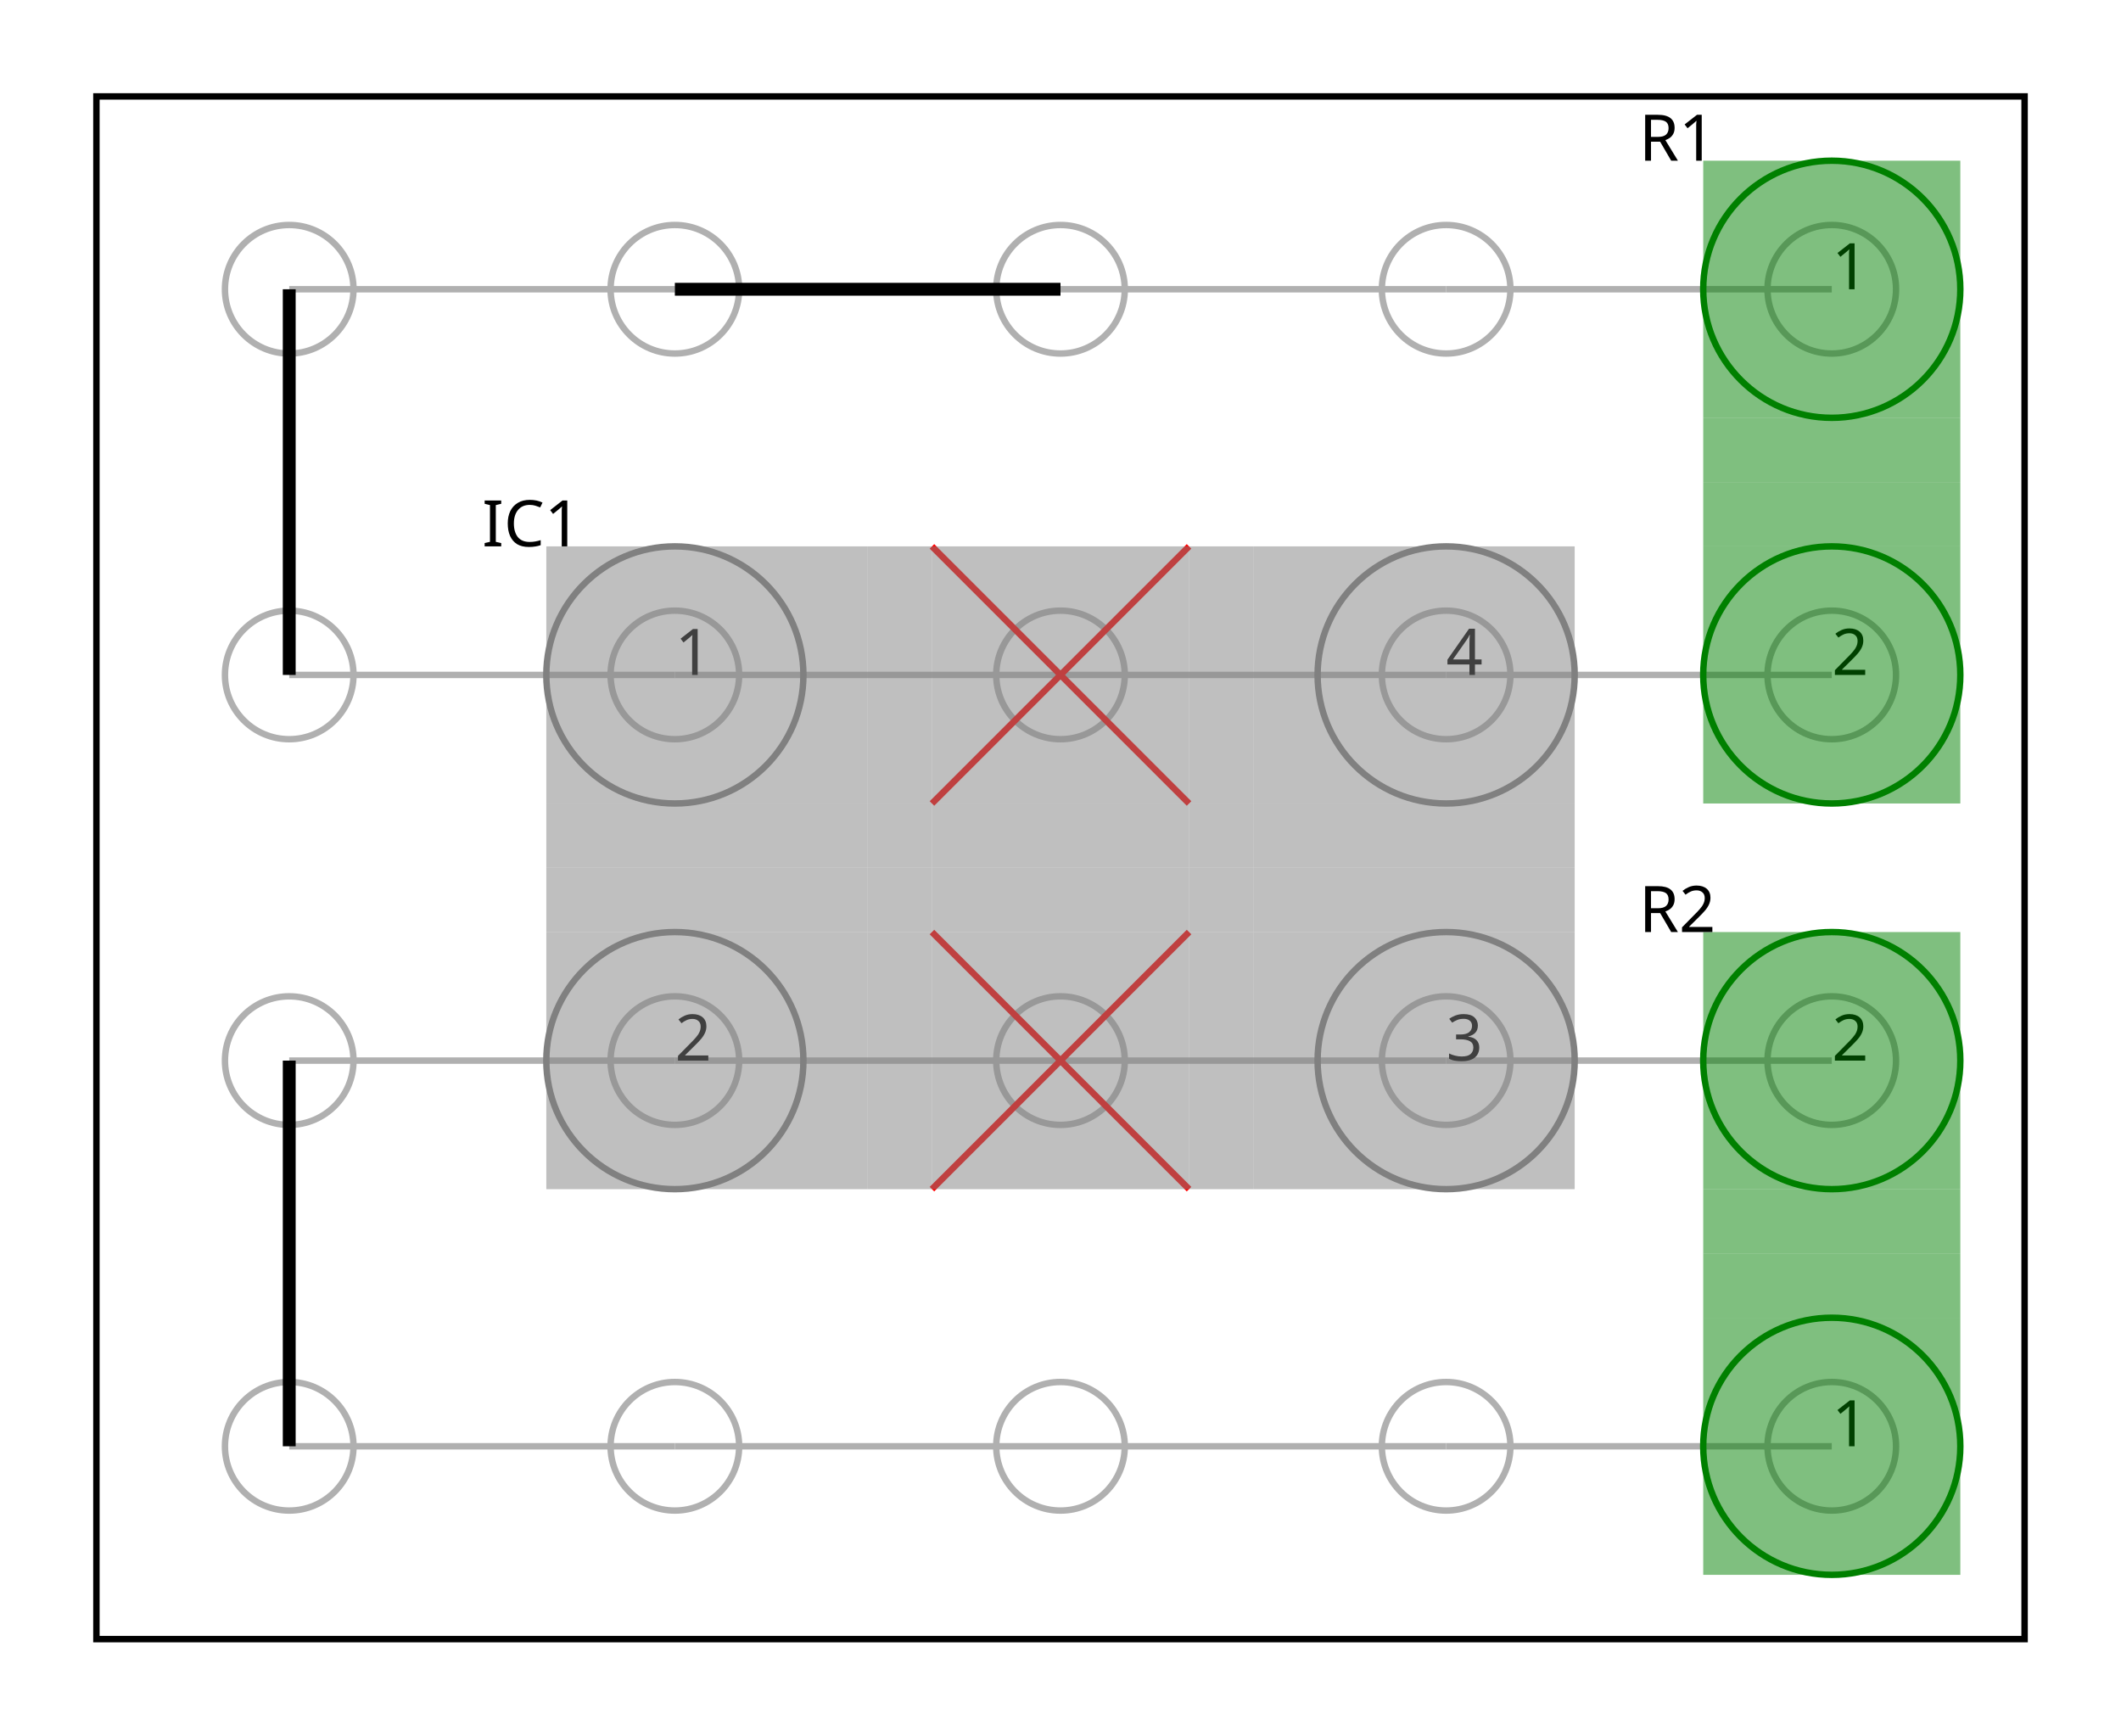
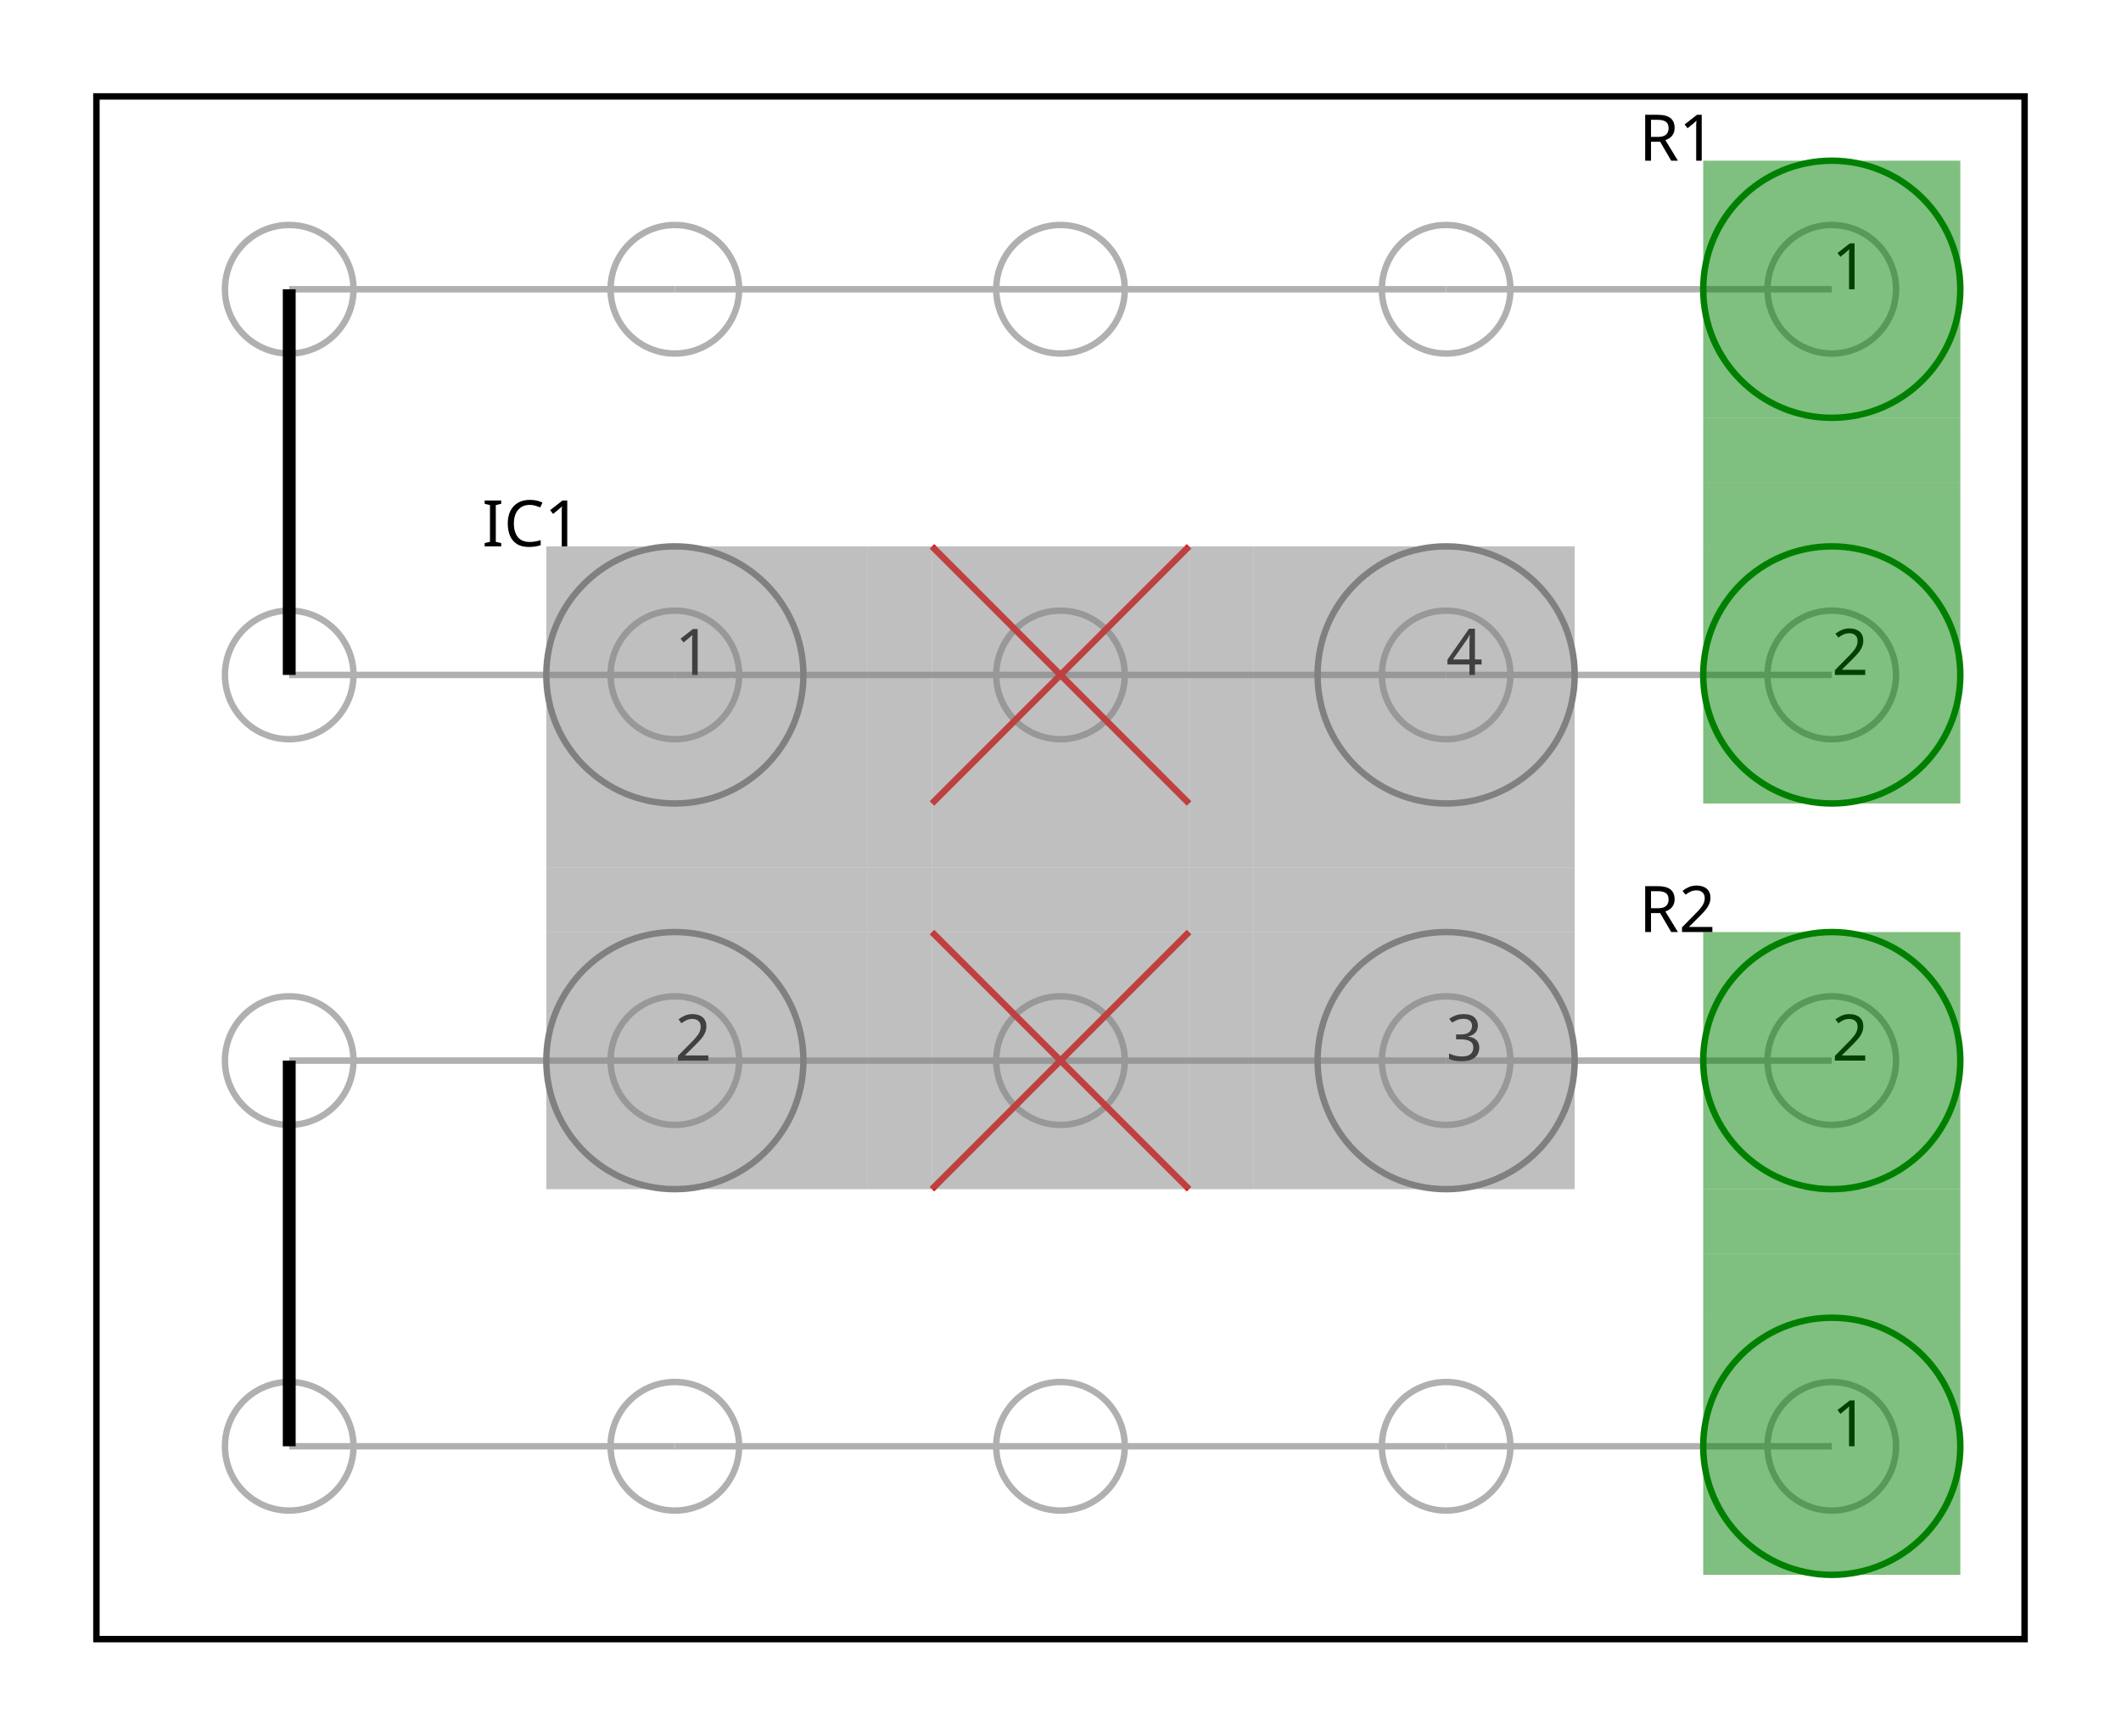
<svg xmlns="http://www.w3.org/2000/svg" width="330.0" height="270.0">
  <g transform="translate(15.0 15.0)">
    <rect x="0" y="0" width="300.0" height="240.0" fill="transparent" stroke="black" stroke-width="1.0" />
    <circle cx="30.0" cy="90.0" r="10.0" stroke="#B0B0B0" stroke-width="1.0" fill="transparent" />
    <circle cx="90.0" cy="150.0" r="10.0" stroke="#B0B0B0" stroke-width="1.0" fill="transparent" />
    <circle cx="210.0" cy="150.0" r="10.0" stroke="#B0B0B0" stroke-width="1.0" fill="transparent" />
    <circle cx="30.0" cy="30.0" r="10.0" stroke="#B0B0B0" stroke-width="1.0" fill="transparent" />
    <circle cx="90.0" cy="210.0" r="10.0" stroke="#B0B0B0" stroke-width="1.0" fill="transparent" />
    <circle cx="210.0" cy="210.0" r="10.0" stroke="#B0B0B0" stroke-width="1.0" fill="transparent" />
    <circle cx="210.0" cy="30.0" r="10.0" stroke="#B0B0B0" stroke-width="1.0" fill="transparent" />
    <circle cx="210.0" cy="90.0" r="10.0" stroke="#B0B0B0" stroke-width="1.0" fill="transparent" />
    <circle cx="150.0" cy="90.0" r="10.0" stroke="#B0B0B0" stroke-width="1.0" fill="transparent" />
    <circle cx="150.0" cy="30.0" r="10.0" stroke="#B0B0B0" stroke-width="1.0" fill="transparent" />
    <circle cx="150.0" cy="210.0" r="10.0" stroke="#B0B0B0" stroke-width="1.0" fill="transparent" />
    <circle cx="270.0" cy="210.0" r="10.0" stroke="#B0B0B0" stroke-width="1.0" fill="transparent" />
    <circle cx="150.0" cy="150.0" r="10.0" stroke="#B0B0B0" stroke-width="1.0" fill="transparent" />
    <circle cx="270.0" cy="150.0" r="10.0" stroke="#B0B0B0" stroke-width="1.0" fill="transparent" />
    <circle cx="90.0" cy="30.0" r="10.0" stroke="#B0B0B0" stroke-width="1.0" fill="transparent" />
    <circle cx="30.0" cy="210.0" r="10.0" stroke="#B0B0B0" stroke-width="1.0" fill="transparent" />
    <circle cx="270.0" cy="90.0" r="10.0" stroke="#B0B0B0" stroke-width="1.0" fill="transparent" />
    <circle cx="90.0" cy="90.0" r="10.0" stroke="#B0B0B0" stroke-width="1.0" fill="transparent" />
    <circle cx="30.0" cy="150.0" r="10.0" stroke="#B0B0B0" stroke-width="1.0" fill="transparent" />
    <circle cx="270.0" cy="30.0" r="10.0" stroke="#B0B0B0" stroke-width="1.0" fill="transparent" />
    <line x1="150.0" y1="90.0" x2="210.0" y2="90.0" stroke="#B0B0B0" stroke-width="1.0" />
    <line x1="150.0" y1="30.0" x2="210.0" y2="30.0" stroke="#B0B0B0" stroke-width="1.0" />
    <line x1="210.0" y1="90.0" x2="270.0" y2="90.0" stroke="#B0B0B0" stroke-width="1.0" />
    <line x1="30.0" y1="210.0" x2="90.0" y2="210.0" stroke="#B0B0B0" stroke-width="1.0" />
    <line x1="210.0" y1="30.0" x2="270.0" y2="30.0" stroke="#B0B0B0" stroke-width="1.0" />
    <line x1="30.0" y1="150.0" x2="90.0" y2="150.0" stroke="#B0B0B0" stroke-width="1.0" />
    <line x1="150.0" y1="150.0" x2="210.0" y2="150.0" stroke="#B0B0B0" stroke-width="1.0" />
    <line x1="90.0" y1="210.0" x2="150.0" y2="210.0" stroke="#B0B0B0" stroke-width="1.0" />
    <line x1="90.0" y1="30.0" x2="150.0" y2="30.0" stroke="#B0B0B0" stroke-width="1.0" />
    <line x1="210.0" y1="150.0" x2="270.0" y2="150.0" stroke="#B0B0B0" stroke-width="1.0" />
    <line x1="90.0" y1="90.0" x2="150.0" y2="90.0" stroke="#B0B0B0" stroke-width="1.0" />
    <line x1="150.0" y1="210.0" x2="210.0" y2="210.0" stroke="#B0B0B0" stroke-width="1.0" />
    <line x1="30.0" y1="30.0" x2="90.0" y2="30.0" stroke="#B0B0B0" stroke-width="1.0" />
    <line x1="210.0" y1="210.0" x2="270.0" y2="210.0" stroke="#B0B0B0" stroke-width="1.0" />
    <line x1="30.0" y1="90.0" x2="90.0" y2="90.0" stroke="#B0B0B0" stroke-width="1.0" />
    <line x1="90.0" y1="150.0" x2="150.0" y2="150.0" stroke="#B0B0B0" stroke-width="1.0" />
    <line x1="130.0" y1="70.0" x2="170.0" y2="110.0" stroke="red" stroke-width="1.0" />
    <line x1="170.0" y1="70.0" x2="130.0" y2="110.0" stroke="red" stroke-width="1.0" />
    <line x1="130.0" y1="130.0" x2="170.0" y2="170.0" stroke="red" stroke-width="1.0" />
    <line x1="170.0" y1="130.0" x2="130.0" y2="170.0" stroke="red" stroke-width="1.0" />
    <line x1="30.0" y1="30.0" x2="30.0" y2="90.0" stroke="black" stroke-width="2.0" />
    <line x1="30.0" y1="150.0" x2="30.0" y2="210.0" stroke="black" stroke-width="2.0" />
-     <line x1="90.0" y1="30.0" x2="150.0" y2="30.0" stroke="black" stroke-width="2.0" />
-     <circle cx="270.0" cy="90.0" r="20" stroke="#008000" stroke-width="1.0" fill="transparent" />
-     <text x="270.0" y="90.0" font-family="Verdana" font-size="10" color="black">2</text>
-     <circle cx="270.0" cy="30.0" r="20" stroke="#008000" stroke-width="1.0" fill="transparent" />
-     <text x="270.0" y="30.0" font-family="Verdana" font-size="10" color="black">1</text>
-     <rect x="250.0" y="60.0" width="40.0" height="10.0" fill="#008000" fill-opacity="0.5" />
-     <rect x="250.0" y="70.0" width="40.0" height="40.0" fill="#008000" fill-opacity="0.5" />
-     <rect x="250.0" y="10.0" width="40.0" height="40.0" fill="#008000" fill-opacity="0.5" />
-     <rect x="250.0" y="50.0" width="40.0" height="10.0" fill="#008000" fill-opacity="0.5" />
-     <text x="240.0" y="10.0" font-family="Verdana" font-size="10" color="black">R1</text>
+     <circle cx="270.0" cy="210.0" r="20" stroke="#008000" stroke-width="1.0" fill="transparent" />
+     <text x="270.0" y="210.0" font-family="Verdana" font-size="10" color="black">1</text>
    <circle cx="270.0" cy="150.0" r="20" stroke="#008000" stroke-width="1.0" fill="transparent" />
    <text x="270.0" y="150.0" font-family="Verdana" font-size="10" color="black">2</text>
-     <circle cx="270.0" cy="210.0" r="20" stroke="#008000" stroke-width="1.0" fill="transparent" />
-     <text x="270.0" y="210.0" font-family="Verdana" font-size="10" color="black">1</text>
    <rect x="250.0" y="130.0" width="40.0" height="40.0" fill="#008000" fill-opacity="0.5" />
    <rect x="250.0" y="170.0" width="40.0" height="10.0" fill="#008000" fill-opacity="0.5" />
    <rect x="250.0" y="180.0" width="40.0" height="10.0" fill="#008000" fill-opacity="0.5" />
    <rect x="250.0" y="190.0" width="40.0" height="40.0" fill="#008000" fill-opacity="0.5" />
    <text x="240.0" y="130.0" font-family="Verdana" font-size="10" color="black">R2</text>
    <circle cx="210.0" cy="150.0" r="20" stroke="#808080" stroke-width="1.0" fill="transparent" />
    <text x="210.0" y="150.0" font-family="Verdana" font-size="10" color="black">3</text>
+     <circle cx="90.0" cy="150.0" r="20" stroke="#808080" stroke-width="1.0" fill="transparent" />
+     <text x="90.0" y="150.0" font-family="Verdana" font-size="10" color="black">2</text>
    <circle cx="210.0" cy="90.0" r="20" stroke="#808080" stroke-width="1.0" fill="transparent" />
    <text x="210.0" y="90.0" font-family="Verdana" font-size="10" color="black">4</text>
    <circle cx="90.0" cy="90.0" r="20" stroke="#808080" stroke-width="1.0" fill="transparent" />
    <text x="90.0" y="90.0" font-family="Verdana" font-size="10" color="black">1</text>
-     <circle cx="90.0" cy="150.0" r="20" stroke="#808080" stroke-width="1.0" fill="transparent" />
-     <text x="90.0" y="150.0" font-family="Verdana" font-size="10" color="black">2</text>
    <rect x="70.0" y="120.0" width="40.0" height="10.0" fill="#808080" fill-opacity="0.5" />
    <rect x="110.0" y="120.0" width="10.0" height="10.0" fill="#808080" fill-opacity="0.5" />
    <rect x="70.0" y="130.0" width="40.0" height="40.0" fill="#808080" fill-opacity="0.5" />
    <rect x="110.0" y="130.0" width="10.0" height="40.0" fill="#808080" fill-opacity="0.5" />
    <rect x="180.0" y="120.0" width="10.0" height="10.0" fill="#808080" fill-opacity="0.5" />
    <rect x="190.0" y="120.0" width="40.0" height="10.0" fill="#808080" fill-opacity="0.5" />
    <rect x="180.0" y="130.0" width="10.0" height="40.0" fill="#808080" fill-opacity="0.5" />
    <rect x="190.0" y="130.0" width="40.0" height="40.0" fill="#808080" fill-opacity="0.5" />
    <rect x="120.0" y="120.0" width="10.0" height="10.0" fill="#808080" fill-opacity="0.5" />
    <rect x="130.0" y="120.0" width="40.0" height="10.0" fill="#808080" fill-opacity="0.5" />
    <rect x="170.0" y="120.0" width="10.0" height="10.0" fill="#808080" fill-opacity="0.5" />
    <rect x="120.0" y="130.0" width="10.0" height="40.0" fill="#808080" fill-opacity="0.5" />
    <rect x="130.0" y="130.0" width="40.0" height="40.0" fill="#808080" fill-opacity="0.5" />
    <rect x="170.0" y="130.0" width="10.0" height="40.0" fill="#808080" fill-opacity="0.5" />
    <rect x="180.0" y="70.0" width="10.0" height="40.0" fill="#808080" fill-opacity="0.5" />
    <rect x="190.0" y="70.0" width="40.0" height="40.0" fill="#808080" fill-opacity="0.5" />
    <rect x="180.0" y="110.0" width="10.0" height="10.0" fill="#808080" fill-opacity="0.5" />
    <rect x="190.0" y="110.0" width="40.0" height="10.0" fill="#808080" fill-opacity="0.5" />
    <rect x="70.0" y="70.0" width="40.0" height="40.0" fill="#808080" fill-opacity="0.5" />
    <rect x="110.0" y="70.0" width="10.0" height="40.0" fill="#808080" fill-opacity="0.5" />
    <rect x="70.0" y="110.0" width="40.0" height="10.0" fill="#808080" fill-opacity="0.5" />
    <rect x="110.0" y="110.0" width="10.0" height="10.0" fill="#808080" fill-opacity="0.5" />
    <rect x="120.0" y="70.0" width="10.0" height="40.0" fill="#808080" fill-opacity="0.5" />
    <rect x="130.0" y="70.0" width="40.0" height="40.0" fill="#808080" fill-opacity="0.5" />
    <rect x="170.0" y="70.0" width="10.0" height="40.0" fill="#808080" fill-opacity="0.5" />
    <rect x="120.0" y="110.0" width="10.0" height="10.0" fill="#808080" fill-opacity="0.5" />
    <rect x="130.0" y="110.0" width="40.0" height="10.0" fill="#808080" fill-opacity="0.5" />
    <rect x="170.0" y="110.0" width="10.0" height="10.0" fill="#808080" fill-opacity="0.5" />
    <text x="60.0" y="70.0" font-family="Verdana" font-size="10" color="black">IC1</text>
+     <circle cx="270.0" cy="30.0" r="20" stroke="#008000" stroke-width="1.0" fill="transparent" />
+     <text x="270.0" y="30.0" font-family="Verdana" font-size="10" color="black">1</text>
+     <circle cx="270.0" cy="90.0" r="20" stroke="#008000" stroke-width="1.0" fill="transparent" />
+     <text x="270.0" y="90.0" font-family="Verdana" font-size="10" color="black">2</text>
+     <rect x="250.0" y="60.0" width="40.0" height="10.0" fill="#008000" fill-opacity="0.5" />
+     <rect x="250.0" y="70.0" width="40.0" height="40.0" fill="#008000" fill-opacity="0.5" />
+     <rect x="250.0" y="10.0" width="40.0" height="40.0" fill="#008000" fill-opacity="0.5" />
+     <rect x="250.0" y="50.0" width="40.0" height="10.0" fill="#008000" fill-opacity="0.5" />
+     <text x="240.0" y="10.0" font-family="Verdana" font-size="10" color="black">R1</text>
  </g>
</svg>
